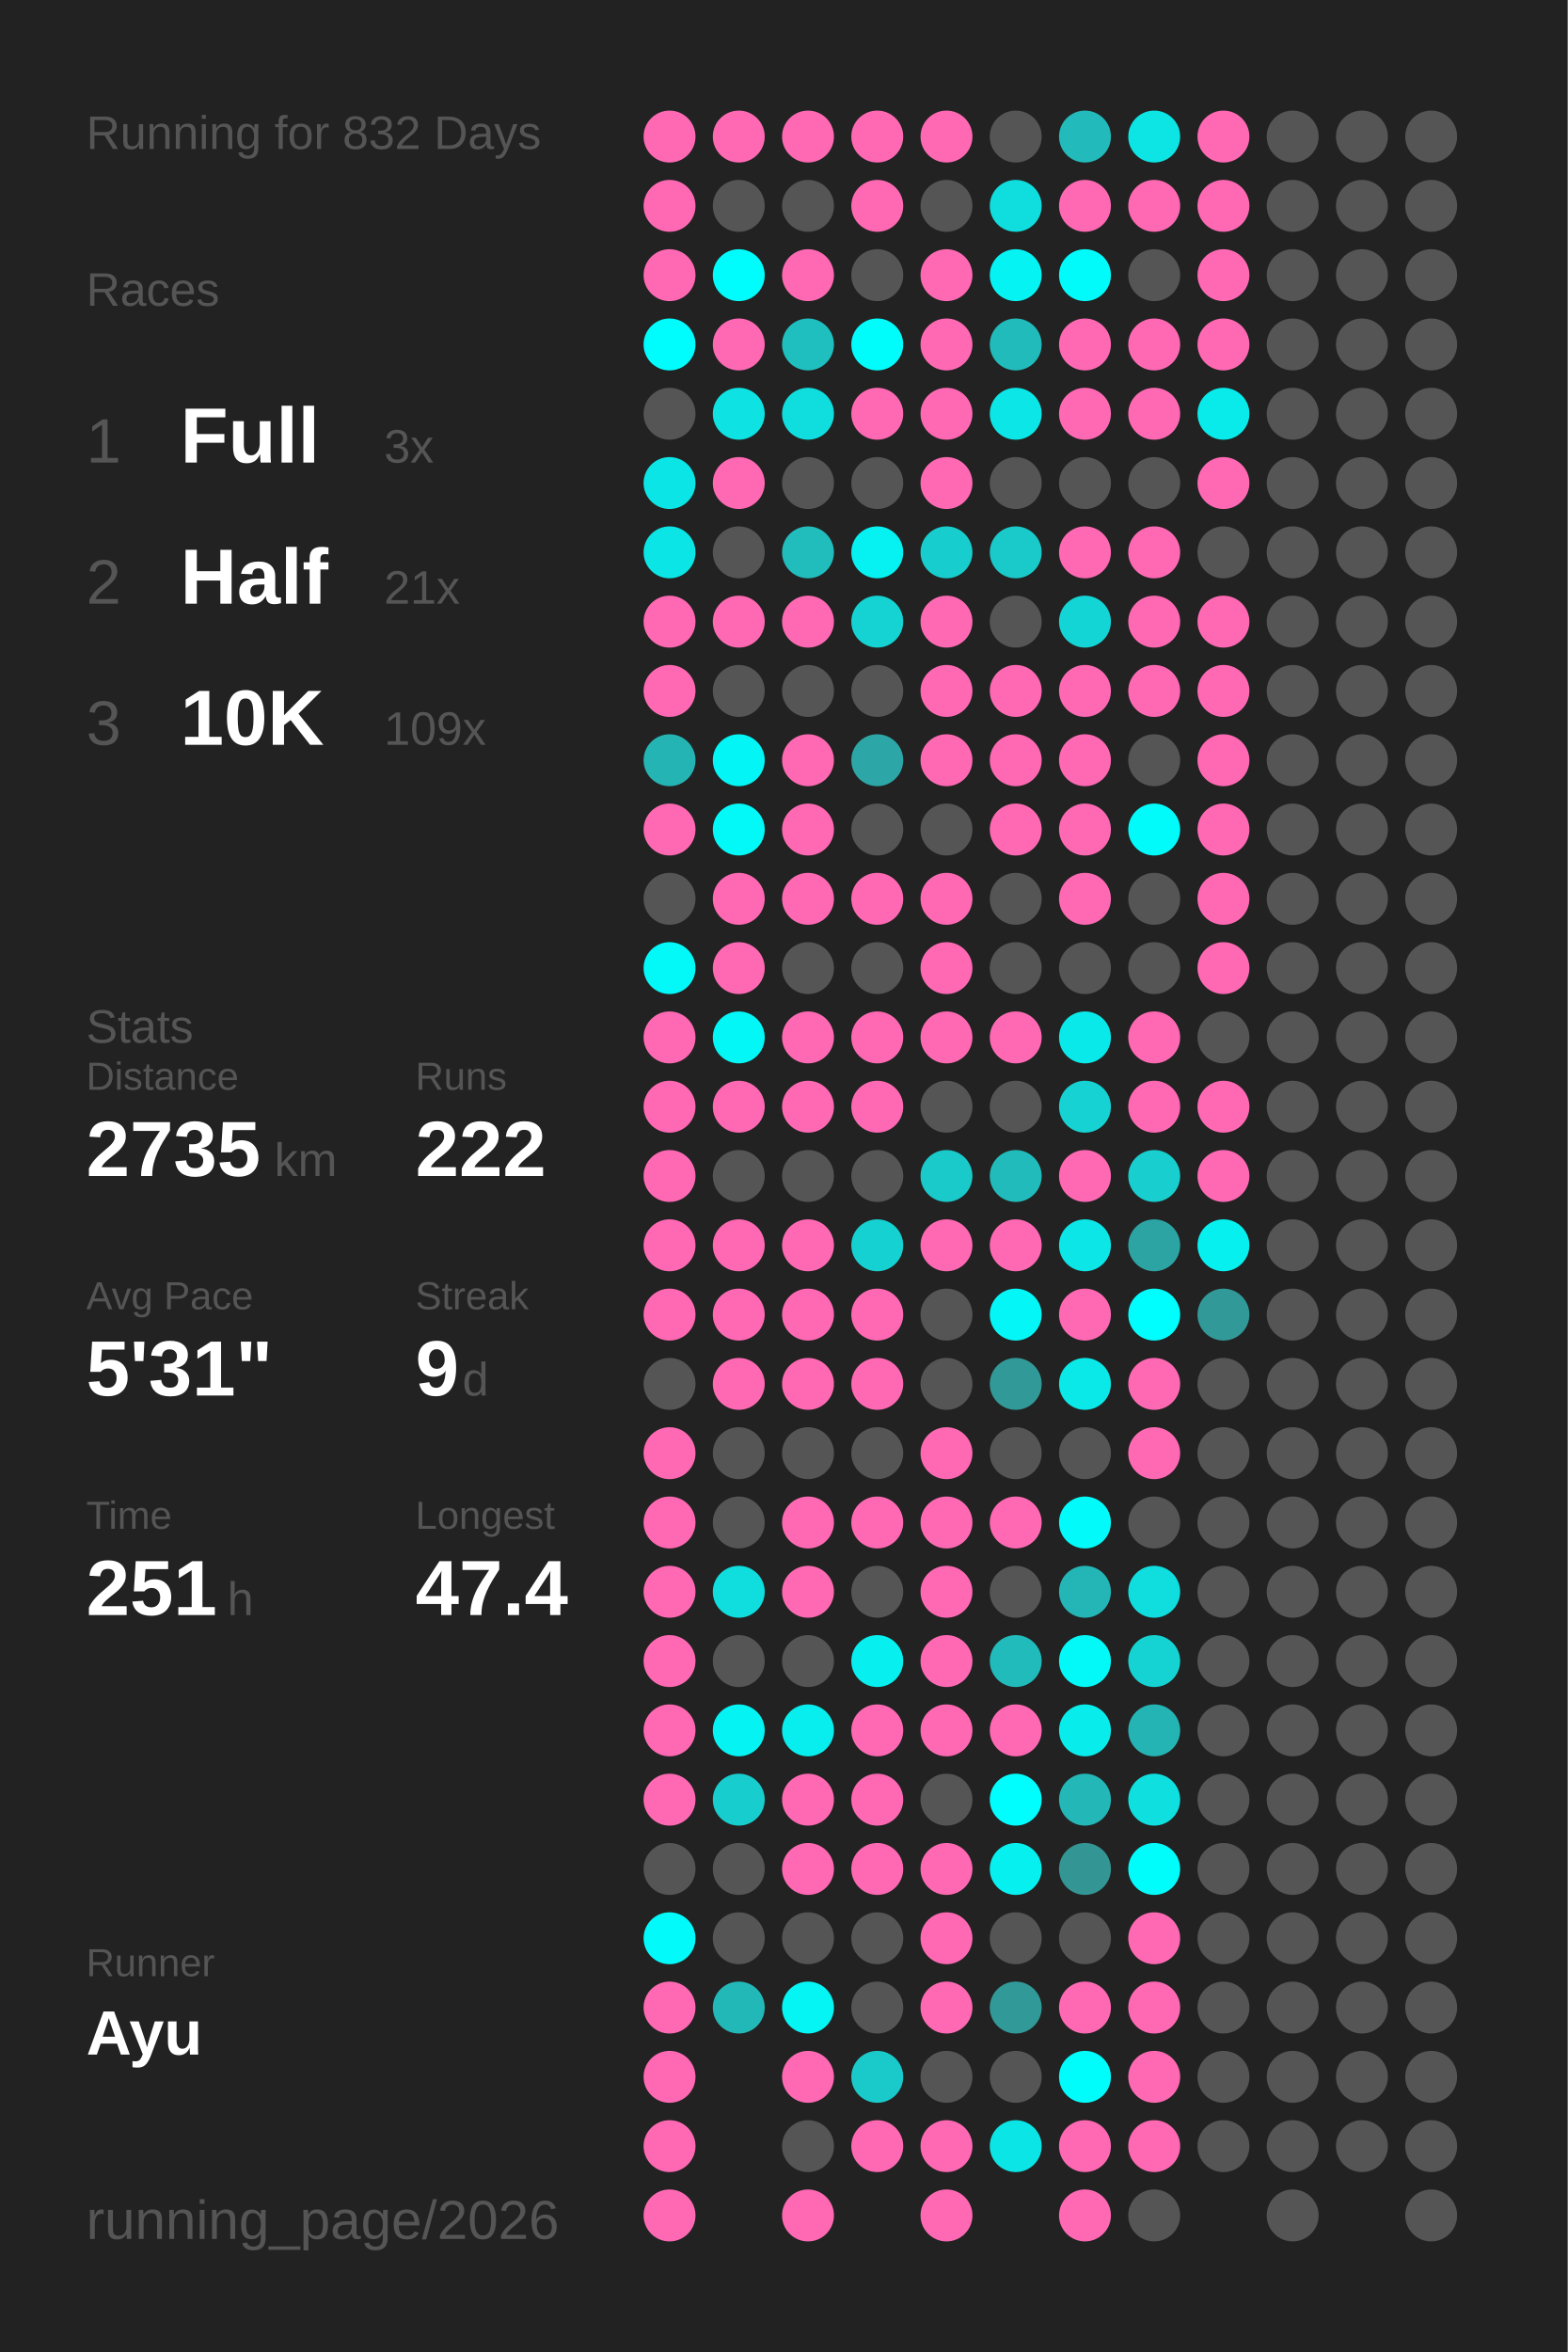
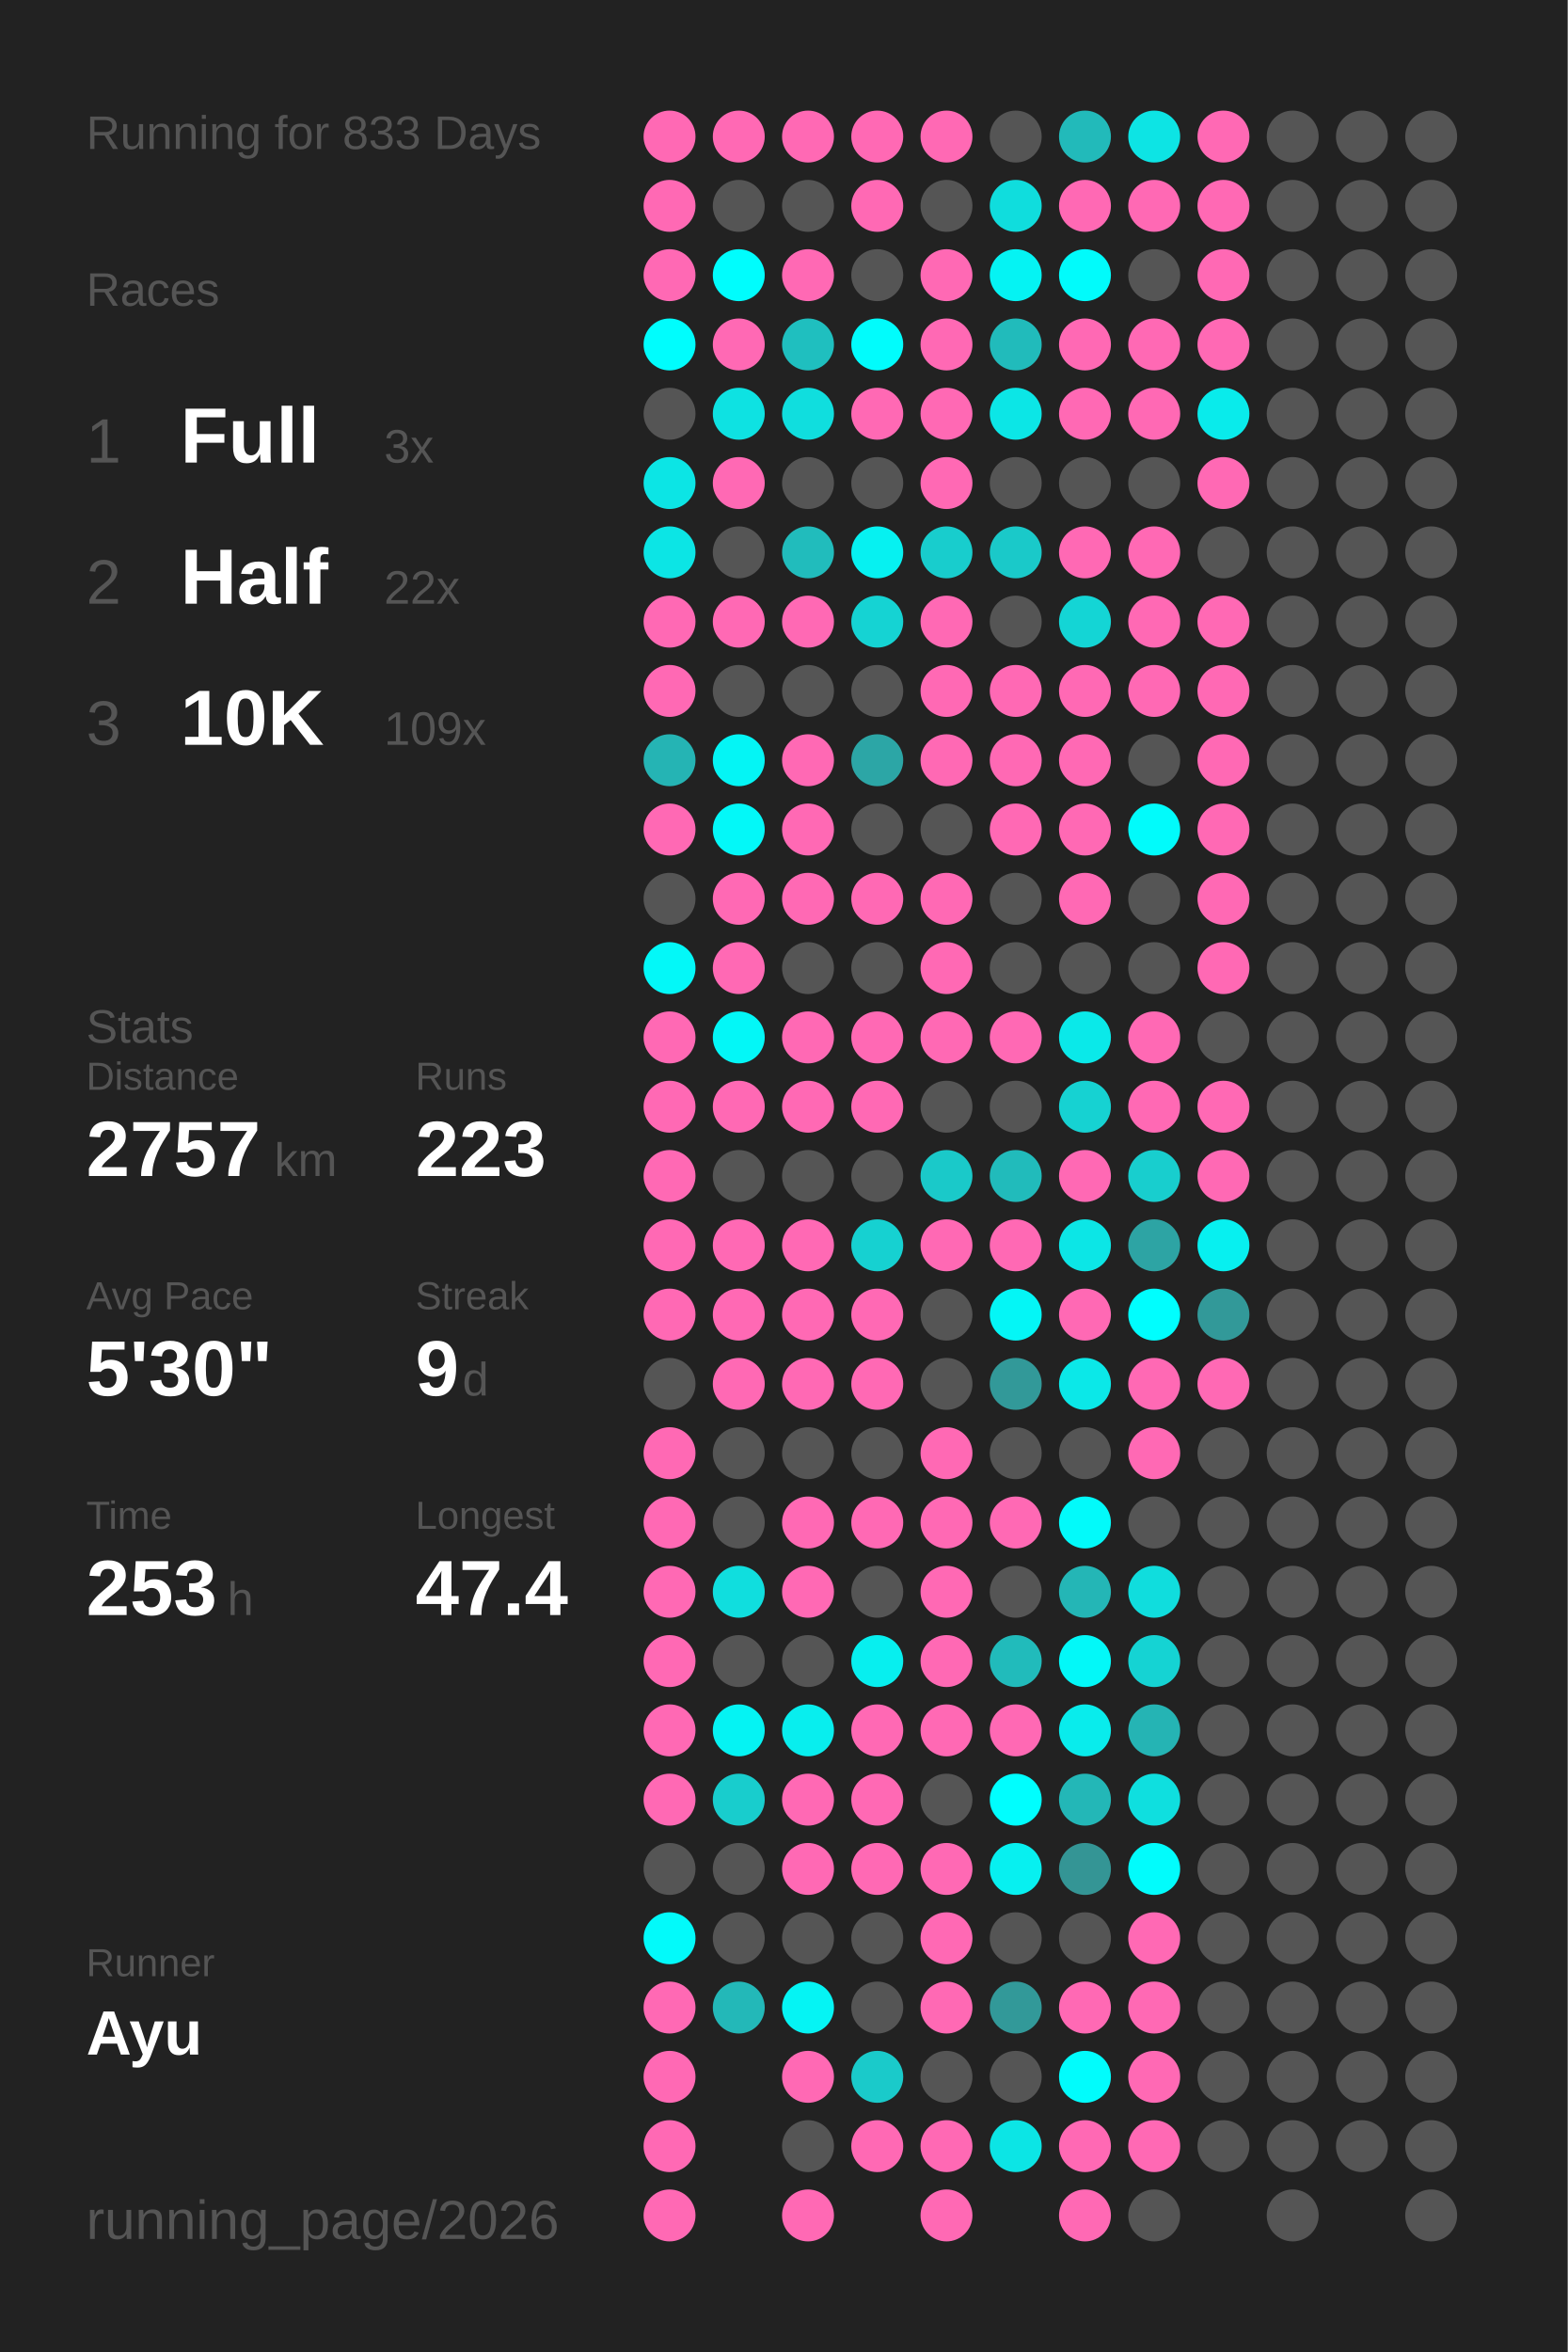
<svg xmlns="http://www.w3.org/2000/svg" baseProfile="full" height="300mm" version="1.1" viewBox="0,0,200,300" width="200mm">
  <defs />
  <rect fill="#222222" height="300" width="200" x="0" y="0" />
-   <text fill="#555555" style="font-size:6px; font-family:Arial;" x="11" y="19">Running for 832 Days</text>
+   <text fill="#555555" style="font-size:6px; font-family:Arial;" x="11" y="19">Running for 833 Days</text>
  <text fill="#555555" style="font-size:6px; font-family:Arial;" x="11" y="39">Races</text>
  <text fill="#555555" style="font-size:8px; font-family:Arial;" x="11" y="59">1</text>
  <text fill="#FFFFFF" style="font-size:10px; font-family:Arial; font-weight:bold;" x="23" y="59">Full</text>
  <text fill="#555555" style="font-size:6px; font-family:Arial;" x="49" y="59">3x</text>
  <text fill="#555555" style="font-size:8px; font-family:Arial;" x="11" y="77">2</text>
  <text fill="#FFFFFF" style="font-size:10px; font-family:Arial; font-weight:bold;" x="23" y="77">Half</text>
-   <text fill="#555555" style="font-size:6px; font-family:Arial;" x="49" y="77">21x</text>
+   <text fill="#555555" style="font-size:6px; font-family:Arial;" x="49" y="77">22x</text>
  <text fill="#555555" style="font-size:8px; font-family:Arial;" x="11" y="95">3</text>
  <text fill="#FFFFFF" style="font-size:10px; font-family:Arial; font-weight:bold;" x="23" y="95">10K</text>
  <text fill="#555555" style="font-size:6px; font-family:Arial;" x="49" y="95">109x</text>
  <text fill="#555555" style="font-size:6px; font-family:Arial;" x="11" y="133">Stats</text>
  <text fill="#555555" style="font-size:5px; font-family:Arial;" x="11" y="139">Distance</text>
-   <text fill="#FFFFFF" style="font-size:10px; font-family:Arial; font-weight:bold;" x="11" y="150">2735</text>
+   <text fill="#FFFFFF" style="font-size:10px; font-family:Arial; font-weight:bold;" x="11" y="150">2757</text>
  <text fill="#555555" style="font-size:6px; font-family:Arial;" x="35" y="150">km</text>
  <text fill="#555555" style="font-size:5px; font-family:Arial;" x="53" y="139">Runs</text>
-   <text fill="#FFFFFF" style="font-size:10px; font-family:Arial; font-weight:bold;" x="53" y="150">222</text>
+   <text fill="#FFFFFF" style="font-size:10px; font-family:Arial; font-weight:bold;" x="53" y="150">223</text>
  <text fill="#555555" style="font-size:5px; font-family:Arial;" x="11" y="167">Avg Pace</text>
-   <text fill="#FFFFFF" style="font-size:10px; font-family:Arial; font-weight:bold;" x="11" y="178">5'31"</text>
+   <text fill="#FFFFFF" style="font-size:10px; font-family:Arial; font-weight:bold;" x="11" y="178">5'30"</text>
  <text fill="#555555" style="font-size:5px; font-family:Arial;" x="53" y="167">Streak</text>
  <text fill="#FFFFFF" style="font-size:10px; font-family:Arial; font-weight:bold;" x="53" y="178">9</text>
  <text fill="#555555" style="font-size:6px; font-family:Arial;" x="59" y="178">d</text>
  <text fill="#555555" style="font-size:5px; font-family:Arial;" x="11" y="195">Time</text>
-   <text fill="#FFFFFF" style="font-size:10px; font-family:Arial; font-weight:bold;" x="11" y="206">251</text>
+   <text fill="#FFFFFF" style="font-size:10px; font-family:Arial; font-weight:bold;" x="11" y="206">253</text>
  <text fill="#555555" style="font-size:6px; font-family:Arial;" x="29" y="206">h</text>
  <text fill="#555555" style="font-size:5px; font-family:Arial;" x="53" y="195">Longest</text>
  <text fill="#FFFFFF" style="font-size:10px; font-family:Arial; font-weight:bold;" x="53" y="206">47.4</text>
  <text fill="#555555" style="font-size:5px; font-family:Arial;" x="11" y="252.065">Runner</text>
  <text fill="#FFFFFF" style="font-size:8px; font-family:Arial; font-weight:bold;" x="11" y="262.065">Ayu</text>
  <text fill="#555555" style="font-size:7px; font-family:Arial;" x="11" y="285.581">running_page/2026</text>
  <circle cx="85.417" cy="17.419" fill="#ff69b4" r="3.312" />
  <circle cx="85.417" cy="26.258" fill="#ff69b4" r="3.312" />
  <circle cx="85.417" cy="35.097" fill="#ff69b4" r="3.312" />
  <circle cx="85.417" cy="43.935" fill="#00fdfd" r="3.312" />
  <circle cx="85.417" cy="52.774" fill="#555555" r="3.312" />
  <circle cx="85.417" cy="61.613" fill="#0ce5e5" r="3.312" />
  <circle cx="85.417" cy="70.452" fill="#0ce5e5" r="3.312" />
  <circle cx="85.417" cy="79.29" fill="#ff69b4" r="3.312" />
  <circle cx="85.417" cy="88.129" fill="#ff69b4" r="3.312" />
  <circle cx="85.417" cy="96.968" fill="#25b4b4" r="3.312" />
  <circle cx="85.417" cy="105.806" fill="#ff69b4" r="3.312" />
  <circle cx="85.417" cy="114.645" fill="#555555" r="3.312" />
  <circle cx="85.417" cy="123.484" fill="#03f8f8" r="3.312" />
  <circle cx="85.417" cy="132.323" fill="#ff69b4" r="3.312" />
  <circle cx="85.417" cy="141.161" fill="#ff69b4" r="3.312" />
  <circle cx="85.417" cy="150" fill="#ff69b4" r="3.312" />
  <circle cx="85.417" cy="158.839" fill="#ff69b4" r="3.312" />
  <circle cx="85.417" cy="167.677" fill="#ff69b4" r="3.312" />
  <circle cx="85.417" cy="176.516" fill="#555555" r="3.312" />
  <circle cx="85.417" cy="185.355" fill="#ff69b4" r="3.312" />
  <circle cx="85.417" cy="194.194" fill="#ff69b4" r="3.312" />
  <circle cx="85.417" cy="203.032" fill="#ff69b4" r="3.312" />
  <circle cx="85.417" cy="211.871" fill="#ff69b4" r="3.312" />
  <circle cx="85.417" cy="220.71" fill="#ff69b4" r="3.312" />
  <circle cx="85.417" cy="229.548" fill="#ff69b4" r="3.312" />
  <circle cx="85.417" cy="238.387" fill="#555555" r="3.312" />
  <circle cx="85.417" cy="247.226" fill="#02fafa" r="3.312" />
  <circle cx="85.417" cy="256.065" fill="#ff69b4" r="3.312" />
  <circle cx="85.417" cy="264.903" fill="#ff69b4" r="3.312" />
  <circle cx="85.417" cy="273.742" fill="#ff69b4" r="3.312" />
  <circle cx="85.417" cy="282.581" fill="#ff69b4" r="3.312" />
  <circle cx="94.25" cy="17.419" fill="#ff69b4" r="3.312" />
  <circle cx="94.25" cy="26.258" fill="#555555" r="3.312" />
  <circle cx="94.25" cy="35.097" fill="#00fdfd" r="3.312" />
  <circle cx="94.25" cy="43.935" fill="#ff69b4" r="3.312" />
  <circle cx="94.25" cy="52.774" fill="#0ee2e2" r="3.312" />
  <circle cx="94.25" cy="61.613" fill="#ff69b4" r="3.312" />
  <circle cx="94.25" cy="70.452" fill="#555555" r="3.312" />
  <circle cx="94.25" cy="79.29" fill="#ff69b4" r="3.312" />
  <circle cx="94.25" cy="88.129" fill="#555555" r="3.312" />
  <circle cx="94.25" cy="96.968" fill="#04f5f5" r="3.312" />
  <circle cx="94.25" cy="105.806" fill="#03f8f8" r="3.312" />
  <circle cx="94.25" cy="114.645" fill="#ff69b4" r="3.312" />
  <circle cx="94.25" cy="123.484" fill="#ff69b4" r="3.312" />
  <circle cx="94.25" cy="132.323" fill="#03f7f7" r="3.312" />
  <circle cx="94.25" cy="141.161" fill="#ff69b4" r="3.312" />
  <circle cx="94.25" cy="150" fill="#555555" r="3.312" />
  <circle cx="94.25" cy="158.839" fill="#ff69b4" r="3.312" />
  <circle cx="94.25" cy="167.677" fill="#ff69b4" r="3.312" />
  <circle cx="94.25" cy="176.516" fill="#ff69b4" r="3.312" />
  <circle cx="94.25" cy="185.355" fill="#555555" r="3.312" />
  <circle cx="94.25" cy="194.194" fill="#555555" r="3.312" />
  <circle cx="94.25" cy="203.032" fill="#10dede" r="3.312" />
  <circle cx="94.25" cy="211.871" fill="#555555" r="3.312" />
  <circle cx="94.25" cy="220.71" fill="#05f3f3" r="3.312" />
  <circle cx="94.25" cy="229.548" fill="#18cdcd" r="3.312" />
  <circle cx="94.25" cy="238.387" fill="#555555" r="3.312" />
  <circle cx="94.25" cy="247.226" fill="#555555" r="3.312" />
  <circle cx="94.25" cy="256.065" fill="#23b8b8" r="3.312" />
  <circle cx="103.083" cy="17.419" fill="#ff69b4" r="3.312" />
  <circle cx="103.083" cy="26.258" fill="#555555" r="3.312" />
  <circle cx="103.083" cy="35.097" fill="#ff69b4" r="3.312" />
  <circle cx="103.083" cy="43.935" fill="#1fbfbf" r="3.312" />
  <circle cx="103.083" cy="52.774" fill="#10dede" r="3.312" />
  <circle cx="103.083" cy="61.613" fill="#555555" r="3.312" />
  <circle cx="103.083" cy="70.452" fill="#21bcbc" r="3.312" />
  <circle cx="103.083" cy="79.29" fill="#ff69b4" r="3.312" />
  <circle cx="103.083" cy="88.129" fill="#555555" r="3.312" />
  <circle cx="103.083" cy="96.968" fill="#ff69b4" r="3.312" />
  <circle cx="103.083" cy="105.806" fill="#ff69b4" r="3.312" />
  <circle cx="103.083" cy="114.645" fill="#ff69b4" r="3.312" />
  <circle cx="103.083" cy="123.484" fill="#555555" r="3.312" />
  <circle cx="103.083" cy="132.323" fill="#ff69b4" r="3.312" />
  <circle cx="103.083" cy="141.161" fill="#ff69b4" r="3.312" />
  <circle cx="103.083" cy="150" fill="#555555" r="3.312" />
  <circle cx="103.083" cy="158.839" fill="#ff69b4" r="3.312" />
  <circle cx="103.083" cy="167.677" fill="#ff69b4" r="3.312" />
  <circle cx="103.083" cy="176.516" fill="#ff69b4" r="3.312" />
  <circle cx="103.083" cy="185.355" fill="#555555" r="3.312" />
  <circle cx="103.083" cy="194.194" fill="#ff69b4" r="3.312" />
  <circle cx="103.083" cy="203.032" fill="#ff69b4" r="3.312" />
  <circle cx="103.083" cy="211.871" fill="#555555" r="3.312" />
  <circle cx="103.083" cy="220.71" fill="#08eeee" r="3.312" />
  <circle cx="103.083" cy="229.548" fill="#ff69b4" r="3.312" />
  <circle cx="103.083" cy="238.387" fill="#ff69b4" r="3.312" />
  <circle cx="103.083" cy="247.226" fill="#555555" r="3.312" />
  <circle cx="103.083" cy="256.065" fill="#05f4f4" r="3.312" />
  <circle cx="103.083" cy="264.903" fill="#ff69b4" r="3.312" />
  <circle cx="103.083" cy="273.742" fill="#555555" r="3.312" />
  <circle cx="103.083" cy="282.581" fill="#ff69b4" r="3.312" />
  <circle cx="111.917" cy="17.419" fill="#ff69b4" r="3.312" />
  <circle cx="111.917" cy="26.258" fill="#ff69b4" r="3.312" />
  <circle cx="111.917" cy="35.097" fill="#555555" r="3.312" />
  <circle cx="111.917" cy="43.935" fill="#01fcfc" r="3.312" />
  <circle cx="111.917" cy="52.774" fill="#ff69b4" r="3.312" />
  <circle cx="111.917" cy="61.613" fill="#555555" r="3.312" />
  <circle cx="111.917" cy="70.452" fill="#06f1f1" r="3.312" />
  <circle cx="111.917" cy="79.29" fill="#15d3d3" r="3.312" />
  <circle cx="111.917" cy="88.129" fill="#555555" r="3.312" />
  <circle cx="111.917" cy="96.968" fill="#2ca6a6" r="3.312" />
  <circle cx="111.917" cy="105.806" fill="#555555" r="3.312" />
  <circle cx="111.917" cy="114.645" fill="#ff69b4" r="3.312" />
  <circle cx="111.917" cy="123.484" fill="#555555" r="3.312" />
  <circle cx="111.917" cy="132.323" fill="#ff69b4" r="3.312" />
  <circle cx="111.917" cy="141.161" fill="#ff69b4" r="3.312" />
  <circle cx="111.917" cy="150" fill="#555555" r="3.312" />
  <circle cx="111.917" cy="158.839" fill="#16d1d1" r="3.312" />
  <circle cx="111.917" cy="167.677" fill="#ff69b4" r="3.312" />
  <circle cx="111.917" cy="176.516" fill="#ff69b4" r="3.312" />
  <circle cx="111.917" cy="185.355" fill="#555555" r="3.312" />
  <circle cx="111.917" cy="194.194" fill="#ff69b4" r="3.312" />
  <circle cx="111.917" cy="203.032" fill="#555555" r="3.312" />
  <circle cx="111.917" cy="211.871" fill="#07efef" r="3.312" />
  <circle cx="111.917" cy="220.71" fill="#ff69b4" r="3.312" />
  <circle cx="111.917" cy="229.548" fill="#ff69b4" r="3.312" />
  <circle cx="111.917" cy="238.387" fill="#ff69b4" r="3.312" />
  <circle cx="111.917" cy="247.226" fill="#555555" r="3.312" />
  <circle cx="111.917" cy="256.065" fill="#555555" r="3.312" />
  <circle cx="111.917" cy="264.903" fill="#1acaca" r="3.312" />
  <circle cx="111.917" cy="273.742" fill="#ff69b4" r="3.312" />
  <circle cx="120.75" cy="17.419" fill="#ff69b4" r="3.312" />
  <circle cx="120.75" cy="26.258" fill="#555555" r="3.312" />
  <circle cx="120.75" cy="35.097" fill="#ff69b4" r="3.312" />
  <circle cx="120.75" cy="43.935" fill="#ff69b4" r="3.312" />
  <circle cx="120.75" cy="52.774" fill="#ff69b4" r="3.312" />
  <circle cx="120.75" cy="61.613" fill="#ff69b4" r="3.312" />
  <circle cx="120.75" cy="70.452" fill="#18cdcd" r="3.312" />
  <circle cx="120.75" cy="79.29" fill="#ff69b4" r="3.312" />
  <circle cx="120.75" cy="88.129" fill="#ff69b4" r="3.312" />
  <circle cx="120.75" cy="96.968" fill="#ff69b4" r="3.312" />
  <circle cx="120.75" cy="105.806" fill="#555555" r="3.312" />
  <circle cx="120.75" cy="114.645" fill="#ff69b4" r="3.312" />
  <circle cx="120.75" cy="123.484" fill="#ff69b4" r="3.312" />
  <circle cx="120.75" cy="132.323" fill="#ff69b4" r="3.312" />
  <circle cx="120.75" cy="141.161" fill="#555555" r="3.312" />
  <circle cx="120.75" cy="150" fill="#1ac9c9" r="3.312" />
  <circle cx="120.75" cy="158.839" fill="#ff69b4" r="3.312" />
  <circle cx="120.75" cy="167.677" fill="#555555" r="3.312" />
  <circle cx="120.75" cy="176.516" fill="#555555" r="3.312" />
  <circle cx="120.75" cy="185.355" fill="#ff69b4" r="3.312" />
  <circle cx="120.75" cy="194.194" fill="#ff69b4" r="3.312" />
  <circle cx="120.75" cy="203.032" fill="#ff69b4" r="3.312" />
  <circle cx="120.75" cy="211.871" fill="#ff69b4" r="3.312" />
  <circle cx="120.75" cy="220.71" fill="#ff69b4" r="3.312" />
  <circle cx="120.75" cy="229.548" fill="#555555" r="3.312" />
  <circle cx="120.75" cy="238.387" fill="#ff69b4" r="3.312" />
  <circle cx="120.75" cy="247.226" fill="#ff69b4" r="3.312" />
  <circle cx="120.75" cy="256.065" fill="#ff69b4" r="3.312" />
  <circle cx="120.75" cy="264.903" fill="#555555" r="3.312" />
  <circle cx="120.75" cy="273.742" fill="#ff69b4" r="3.312" />
  <circle cx="120.75" cy="282.581" fill="#ff69b4" r="3.312" />
  <circle cx="129.583" cy="17.419" fill="#555555" r="3.312" />
  <circle cx="129.583" cy="26.258" fill="#10dddd" r="3.312" />
  <circle cx="129.583" cy="35.097" fill="#05f3f3" r="3.312" />
  <circle cx="129.583" cy="43.935" fill="#21bbbb" r="3.312" />
  <circle cx="129.583" cy="52.774" fill="#0ce6e6" r="3.312" />
  <circle cx="129.583" cy="61.613" fill="#555555" r="3.312" />
  <circle cx="129.583" cy="70.452" fill="#1ac9c9" r="3.312" />
  <circle cx="129.583" cy="79.29" fill="#555555" r="3.312" />
  <circle cx="129.583" cy="88.129" fill="#ff69b4" r="3.312" />
  <circle cx="129.583" cy="96.968" fill="#ff69b4" r="3.312" />
  <circle cx="129.583" cy="105.806" fill="#ff69b4" r="3.312" />
  <circle cx="129.583" cy="114.645" fill="#555555" r="3.312" />
  <circle cx="129.583" cy="123.484" fill="#555555" r="3.312" />
  <circle cx="129.583" cy="132.323" fill="#ff69b4" r="3.312" />
  <circle cx="129.583" cy="141.161" fill="#555555" r="3.312" />
  <circle cx="129.583" cy="150" fill="#21bbbb" r="3.312" />
  <circle cx="129.583" cy="158.839" fill="#ff69b4" r="3.312" />
  <circle cx="129.583" cy="167.677" fill="#04f6f6" r="3.312" />
  <circle cx="129.583" cy="176.516" fill="#329999" r="3.312" />
  <circle cx="129.583" cy="185.355" fill="#555555" r="3.312" />
  <circle cx="129.583" cy="194.194" fill="#ff69b4" r="3.312" />
  <circle cx="129.583" cy="203.032" fill="#555555" r="3.312" />
  <circle cx="129.583" cy="211.871" fill="#21bbbb" r="3.312" />
  <circle cx="129.583" cy="220.71" fill="#ff69b4" r="3.312" />
  <circle cx="129.583" cy="229.548" fill="#00fefe" r="3.312" />
  <circle cx="129.583" cy="238.387" fill="#07f0f0" r="3.312" />
  <circle cx="129.583" cy="247.226" fill="#555555" r="3.312" />
  <circle cx="129.583" cy="256.065" fill="#329999" r="3.312" />
  <circle cx="129.583" cy="264.903" fill="#555555" r="3.312" />
  <circle cx="129.583" cy="273.742" fill="#0ce5e5" r="3.312" />
  <circle cx="138.417" cy="17.419" fill="#22baba" r="3.312" />
  <circle cx="138.417" cy="26.258" fill="#ff69b4" r="3.312" />
  <circle cx="138.417" cy="35.097" fill="#01fbfb" r="3.312" />
  <circle cx="138.417" cy="43.935" fill="#ff69b4" r="3.312" />
  <circle cx="138.417" cy="52.774" fill="#ff69b4" r="3.312" />
  <circle cx="138.417" cy="61.613" fill="#555555" r="3.312" />
  <circle cx="138.417" cy="70.452" fill="#ff69b4" r="3.312" />
  <circle cx="138.417" cy="79.29" fill="#14d5d5" r="3.312" />
  <circle cx="138.417" cy="88.129" fill="#ff69b4" r="3.312" />
  <circle cx="138.417" cy="96.968" fill="#ff69b4" r="3.312" />
  <circle cx="138.417" cy="105.806" fill="#ff69b4" r="3.312" />
  <circle cx="138.417" cy="114.645" fill="#ff69b4" r="3.312" />
  <circle cx="138.417" cy="123.484" fill="#555555" r="3.312" />
  <circle cx="138.417" cy="132.323" fill="#0ae9e9" r="3.312" />
  <circle cx="138.417" cy="141.161" fill="#16d2d2" r="3.312" />
  <circle cx="138.417" cy="150" fill="#ff69b4" r="3.312" />
  <circle cx="138.417" cy="158.839" fill="#0ce6e6" r="3.312" />
  <circle cx="138.417" cy="167.677" fill="#ff69b4" r="3.312" />
  <circle cx="138.417" cy="176.516" fill="#0be8e8" r="3.312" />
  <circle cx="138.417" cy="185.355" fill="#555555" r="3.312" />
  <circle cx="138.417" cy="194.194" fill="#02fafa" r="3.312" />
  <circle cx="138.417" cy="203.032" fill="#24b6b6" r="3.312" />
  <circle cx="138.417" cy="211.871" fill="#03f8f8" r="3.312" />
  <circle cx="138.417" cy="220.71" fill="#09ecec" r="3.312" />
  <circle cx="138.417" cy="229.548" fill="#23b7b7" r="3.312" />
  <circle cx="138.417" cy="238.387" fill="#349595" r="3.312" />
  <circle cx="138.417" cy="247.226" fill="#555555" r="3.312" />
  <circle cx="138.417" cy="256.065" fill="#ff69b4" r="3.312" />
  <circle cx="138.417" cy="264.903" fill="#01fcfc" r="3.312" />
  <circle cx="138.417" cy="273.742" fill="#ff69b4" r="3.312" />
  <circle cx="138.417" cy="282.581" fill="#ff69b4" r="3.312" />
  <circle cx="147.25" cy="17.419" fill="#0de4e4" r="3.312" />
  <circle cx="147.25" cy="26.258" fill="#ff69b4" r="3.312" />
  <circle cx="147.25" cy="35.097" fill="#555555" r="3.312" />
  <circle cx="147.25" cy="43.935" fill="#ff69b4" r="3.312" />
  <circle cx="147.25" cy="52.774" fill="#ff69b4" r="3.312" />
  <circle cx="147.25" cy="61.613" fill="#555555" r="3.312" />
  <circle cx="147.25" cy="70.452" fill="#ff69b4" r="3.312" />
  <circle cx="147.25" cy="79.29" fill="#ff69b4" r="3.312" />
  <circle cx="147.25" cy="88.129" fill="#ff69b4" r="3.312" />
  <circle cx="147.25" cy="96.968" fill="#555555" r="3.312" />
  <circle cx="147.25" cy="105.806" fill="#01fbfb" r="3.312" />
  <circle cx="147.25" cy="114.645" fill="#555555" r="3.312" />
  <circle cx="147.25" cy="123.484" fill="#555555" r="3.312" />
  <circle cx="147.25" cy="132.323" fill="#ff69b4" r="3.312" />
  <circle cx="147.25" cy="141.161" fill="#ff69b4" r="3.312" />
  <circle cx="147.25" cy="150" fill="#18cece" r="3.312" />
  <circle cx="147.25" cy="158.839" fill="#2da4a4" r="3.312" />
  <circle cx="147.25" cy="167.677" fill="#00fefe" r="3.312" />
  <circle cx="147.25" cy="176.516" fill="#ff69b4" r="3.312" />
  <circle cx="147.25" cy="185.355" fill="#ff69b4" r="3.312" />
  <circle cx="147.25" cy="194.194" fill="#555555" r="3.312" />
  <circle cx="147.25" cy="203.032" fill="#10dddd" r="3.312" />
  <circle cx="147.25" cy="211.871" fill="#15d3d3" r="3.312" />
  <circle cx="147.25" cy="220.71" fill="#25b4b4" r="3.312" />
  <circle cx="147.25" cy="229.548" fill="#0fdfdf" r="3.312" />
  <circle cx="147.25" cy="238.387" fill="#01fcfc" r="3.312" />
  <circle cx="147.25" cy="247.226" fill="#ff69b4" r="3.312" />
  <circle cx="147.25" cy="256.065" fill="#ff69b4" r="3.312" />
  <circle cx="147.25" cy="264.903" fill="#ff69b4" r="3.312" />
  <circle cx="147.25" cy="273.742" fill="#ff69b4" r="3.312" />
  <circle cx="147.25" cy="282.581" fill="#555555" r="3.312" />
  <circle cx="156.083" cy="17.419" fill="#ff69b4" r="3.312" />
  <circle cx="156.083" cy="26.258" fill="#ff69b4" r="3.312" />
  <circle cx="156.083" cy="35.097" fill="#ff69b4" r="3.312" />
  <circle cx="156.083" cy="43.935" fill="#ff69b4" r="3.312" />
  <circle cx="156.083" cy="52.774" fill="#09ebeb" r="3.312" />
  <circle cx="156.083" cy="61.613" fill="#ff69b4" r="3.312" />
  <circle cx="156.083" cy="70.452" fill="#555555" r="3.312" />
  <circle cx="156.083" cy="79.29" fill="#ff69b4" r="3.312" />
  <circle cx="156.083" cy="88.129" fill="#ff69b4" r="3.312" />
  <circle cx="156.083" cy="96.968" fill="#ff69b4" r="3.312" />
  <circle cx="156.083" cy="105.806" fill="#ff69b4" r="3.312" />
  <circle cx="156.083" cy="114.645" fill="#ff69b4" r="3.312" />
  <circle cx="156.083" cy="123.484" fill="#ff69b4" r="3.312" />
  <circle cx="156.083" cy="132.323" fill="#555555" r="3.312" />
  <circle cx="156.083" cy="141.161" fill="#ff69b4" r="3.312" />
  <circle cx="156.083" cy="150" fill="#ff69b4" r="3.312" />
  <circle cx="156.083" cy="158.839" fill="#07f0f0" r="3.312" />
  <circle cx="156.083" cy="167.677" fill="#329999" r="3.312" />
-   <circle cx="156.083" cy="176.516" fill="#555555" r="3.312" />
+   <circle cx="156.083" cy="176.516" fill="#ff69b4" r="3.312" />
  <circle cx="156.083" cy="185.355" fill="#555555" r="3.312" />
  <circle cx="156.083" cy="194.194" fill="#555555" r="3.312" />
  <circle cx="156.083" cy="203.032" fill="#555555" r="3.312" />
  <circle cx="156.083" cy="211.871" fill="#555555" r="3.312" />
  <circle cx="156.083" cy="220.71" fill="#555555" r="3.312" />
  <circle cx="156.083" cy="229.548" fill="#555555" r="3.312" />
  <circle cx="156.083" cy="238.387" fill="#555555" r="3.312" />
  <circle cx="156.083" cy="247.226" fill="#555555" r="3.312" />
  <circle cx="156.083" cy="256.065" fill="#555555" r="3.312" />
  <circle cx="156.083" cy="264.903" fill="#555555" r="3.312" />
  <circle cx="156.083" cy="273.742" fill="#555555" r="3.312" />
  <circle cx="164.917" cy="17.419" fill="#555555" r="3.312" />
  <circle cx="164.917" cy="26.258" fill="#555555" r="3.312" />
  <circle cx="164.917" cy="35.097" fill="#555555" r="3.312" />
  <circle cx="164.917" cy="43.935" fill="#555555" r="3.312" />
  <circle cx="164.917" cy="52.774" fill="#555555" r="3.312" />
  <circle cx="164.917" cy="61.613" fill="#555555" r="3.312" />
  <circle cx="164.917" cy="70.452" fill="#555555" r="3.312" />
  <circle cx="164.917" cy="79.29" fill="#555555" r="3.312" />
  <circle cx="164.917" cy="88.129" fill="#555555" r="3.312" />
  <circle cx="164.917" cy="96.968" fill="#555555" r="3.312" />
  <circle cx="164.917" cy="105.806" fill="#555555" r="3.312" />
  <circle cx="164.917" cy="114.645" fill="#555555" r="3.312" />
  <circle cx="164.917" cy="123.484" fill="#555555" r="3.312" />
  <circle cx="164.917" cy="132.323" fill="#555555" r="3.312" />
  <circle cx="164.917" cy="141.161" fill="#555555" r="3.312" />
  <circle cx="164.917" cy="150" fill="#555555" r="3.312" />
  <circle cx="164.917" cy="158.839" fill="#555555" r="3.312" />
  <circle cx="164.917" cy="167.677" fill="#555555" r="3.312" />
  <circle cx="164.917" cy="176.516" fill="#555555" r="3.312" />
  <circle cx="164.917" cy="185.355" fill="#555555" r="3.312" />
  <circle cx="164.917" cy="194.194" fill="#555555" r="3.312" />
  <circle cx="164.917" cy="203.032" fill="#555555" r="3.312" />
  <circle cx="164.917" cy="211.871" fill="#555555" r="3.312" />
  <circle cx="164.917" cy="220.71" fill="#555555" r="3.312" />
  <circle cx="164.917" cy="229.548" fill="#555555" r="3.312" />
  <circle cx="164.917" cy="238.387" fill="#555555" r="3.312" />
  <circle cx="164.917" cy="247.226" fill="#555555" r="3.312" />
  <circle cx="164.917" cy="256.065" fill="#555555" r="3.312" />
  <circle cx="164.917" cy="264.903" fill="#555555" r="3.312" />
  <circle cx="164.917" cy="273.742" fill="#555555" r="3.312" />
  <circle cx="164.917" cy="282.581" fill="#555555" r="3.312" />
  <circle cx="173.75" cy="17.419" fill="#555555" r="3.312" />
  <circle cx="173.75" cy="26.258" fill="#555555" r="3.312" />
  <circle cx="173.75" cy="35.097" fill="#555555" r="3.312" />
  <circle cx="173.75" cy="43.935" fill="#555555" r="3.312" />
  <circle cx="173.75" cy="52.774" fill="#555555" r="3.312" />
  <circle cx="173.75" cy="61.613" fill="#555555" r="3.312" />
  <circle cx="173.75" cy="70.452" fill="#555555" r="3.312" />
  <circle cx="173.75" cy="79.29" fill="#555555" r="3.312" />
  <circle cx="173.75" cy="88.129" fill="#555555" r="3.312" />
  <circle cx="173.75" cy="96.968" fill="#555555" r="3.312" />
  <circle cx="173.75" cy="105.806" fill="#555555" r="3.312" />
  <circle cx="173.75" cy="114.645" fill="#555555" r="3.312" />
  <circle cx="173.75" cy="123.484" fill="#555555" r="3.312" />
  <circle cx="173.75" cy="132.323" fill="#555555" r="3.312" />
  <circle cx="173.75" cy="141.161" fill="#555555" r="3.312" />
  <circle cx="173.75" cy="150" fill="#555555" r="3.312" />
  <circle cx="173.75" cy="158.839" fill="#555555" r="3.312" />
  <circle cx="173.75" cy="167.677" fill="#555555" r="3.312" />
  <circle cx="173.75" cy="176.516" fill="#555555" r="3.312" />
  <circle cx="173.75" cy="185.355" fill="#555555" r="3.312" />
  <circle cx="173.75" cy="194.194" fill="#555555" r="3.312" />
  <circle cx="173.75" cy="203.032" fill="#555555" r="3.312" />
  <circle cx="173.75" cy="211.871" fill="#555555" r="3.312" />
  <circle cx="173.75" cy="220.71" fill="#555555" r="3.312" />
  <circle cx="173.75" cy="229.548" fill="#555555" r="3.312" />
  <circle cx="173.75" cy="238.387" fill="#555555" r="3.312" />
  <circle cx="173.75" cy="247.226" fill="#555555" r="3.312" />
  <circle cx="173.75" cy="256.065" fill="#555555" r="3.312" />
  <circle cx="173.75" cy="264.903" fill="#555555" r="3.312" />
  <circle cx="173.75" cy="273.742" fill="#555555" r="3.312" />
  <circle cx="182.583" cy="17.419" fill="#555555" r="3.312" />
  <circle cx="182.583" cy="26.258" fill="#555555" r="3.312" />
  <circle cx="182.583" cy="35.097" fill="#555555" r="3.312" />
  <circle cx="182.583" cy="43.935" fill="#555555" r="3.312" />
  <circle cx="182.583" cy="52.774" fill="#555555" r="3.312" />
  <circle cx="182.583" cy="61.613" fill="#555555" r="3.312" />
  <circle cx="182.583" cy="70.452" fill="#555555" r="3.312" />
  <circle cx="182.583" cy="79.29" fill="#555555" r="3.312" />
  <circle cx="182.583" cy="88.129" fill="#555555" r="3.312" />
  <circle cx="182.583" cy="96.968" fill="#555555" r="3.312" />
  <circle cx="182.583" cy="105.806" fill="#555555" r="3.312" />
  <circle cx="182.583" cy="114.645" fill="#555555" r="3.312" />
  <circle cx="182.583" cy="123.484" fill="#555555" r="3.312" />
  <circle cx="182.583" cy="132.323" fill="#555555" r="3.312" />
  <circle cx="182.583" cy="141.161" fill="#555555" r="3.312" />
  <circle cx="182.583" cy="150" fill="#555555" r="3.312" />
  <circle cx="182.583" cy="158.839" fill="#555555" r="3.312" />
  <circle cx="182.583" cy="167.677" fill="#555555" r="3.312" />
  <circle cx="182.583" cy="176.516" fill="#555555" r="3.312" />
  <circle cx="182.583" cy="185.355" fill="#555555" r="3.312" />
  <circle cx="182.583" cy="194.194" fill="#555555" r="3.312" />
  <circle cx="182.583" cy="203.032" fill="#555555" r="3.312" />
  <circle cx="182.583" cy="211.871" fill="#555555" r="3.312" />
  <circle cx="182.583" cy="220.71" fill="#555555" r="3.312" />
  <circle cx="182.583" cy="229.548" fill="#555555" r="3.312" />
  <circle cx="182.583" cy="238.387" fill="#555555" r="3.312" />
  <circle cx="182.583" cy="247.226" fill="#555555" r="3.312" />
  <circle cx="182.583" cy="256.065" fill="#555555" r="3.312" />
  <circle cx="182.583" cy="264.903" fill="#555555" r="3.312" />
  <circle cx="182.583" cy="273.742" fill="#555555" r="3.312" />
  <circle cx="182.583" cy="282.581" fill="#555555" r="3.312" />
</svg>
